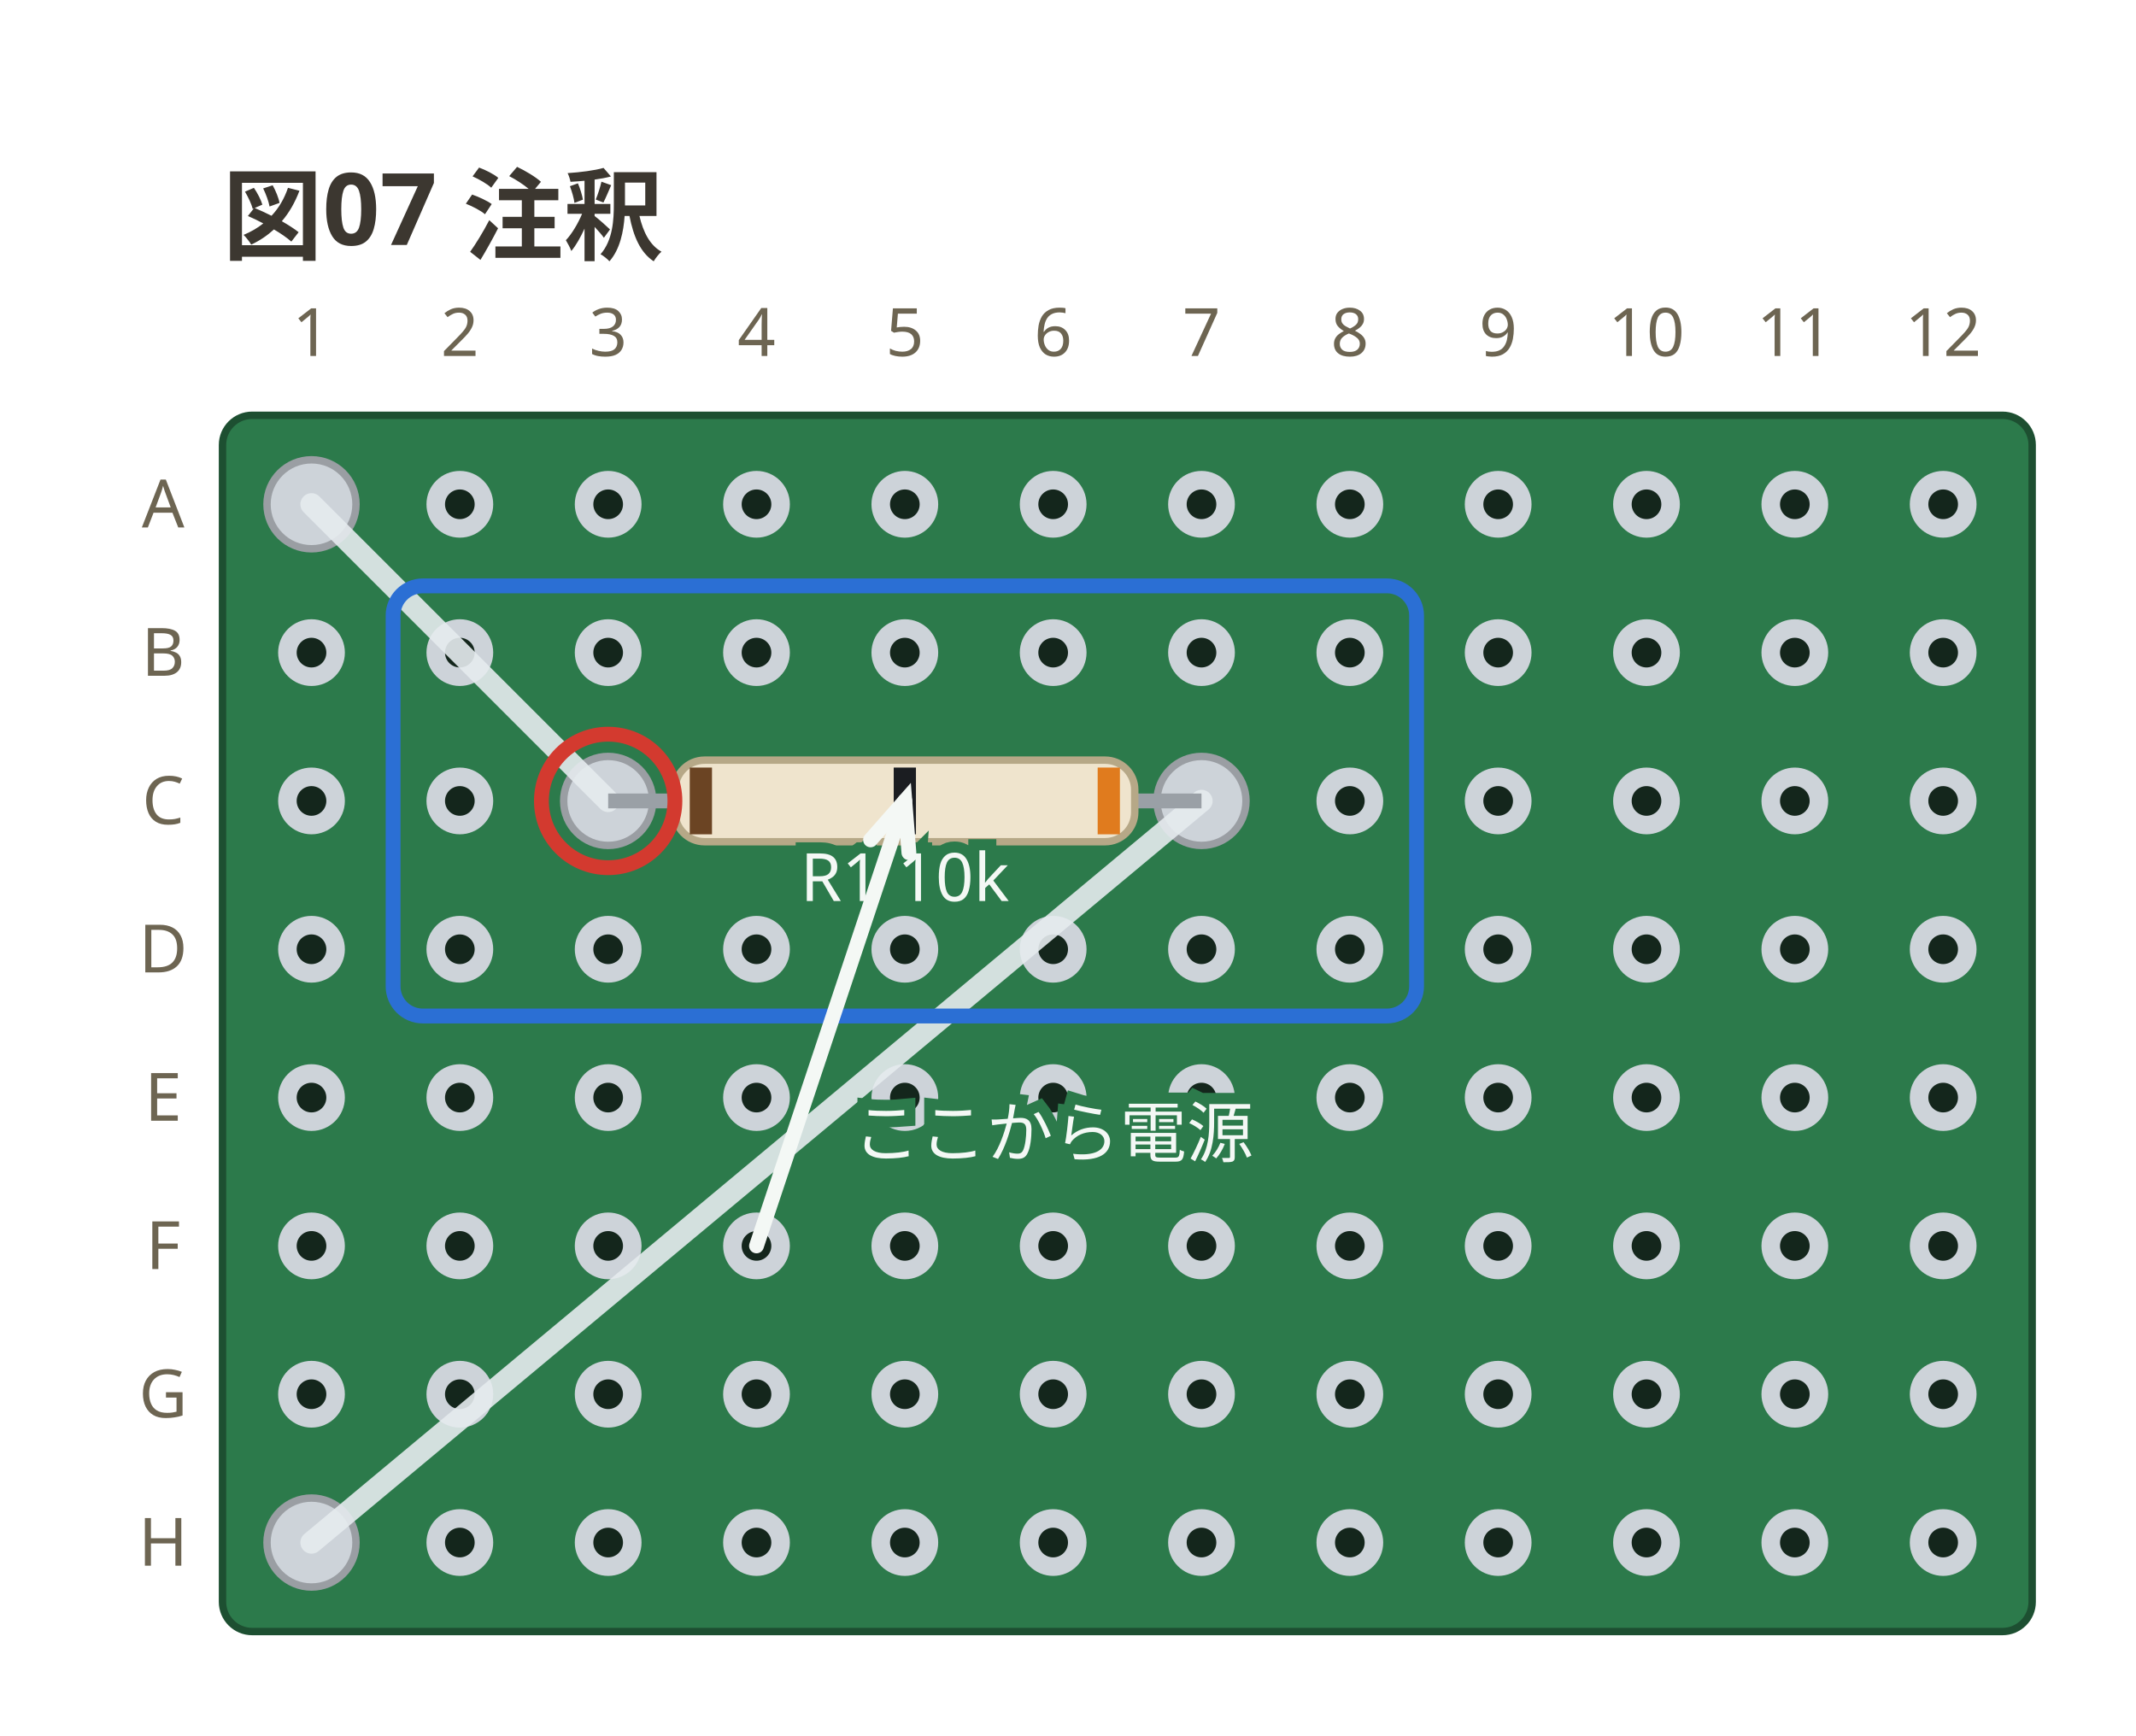
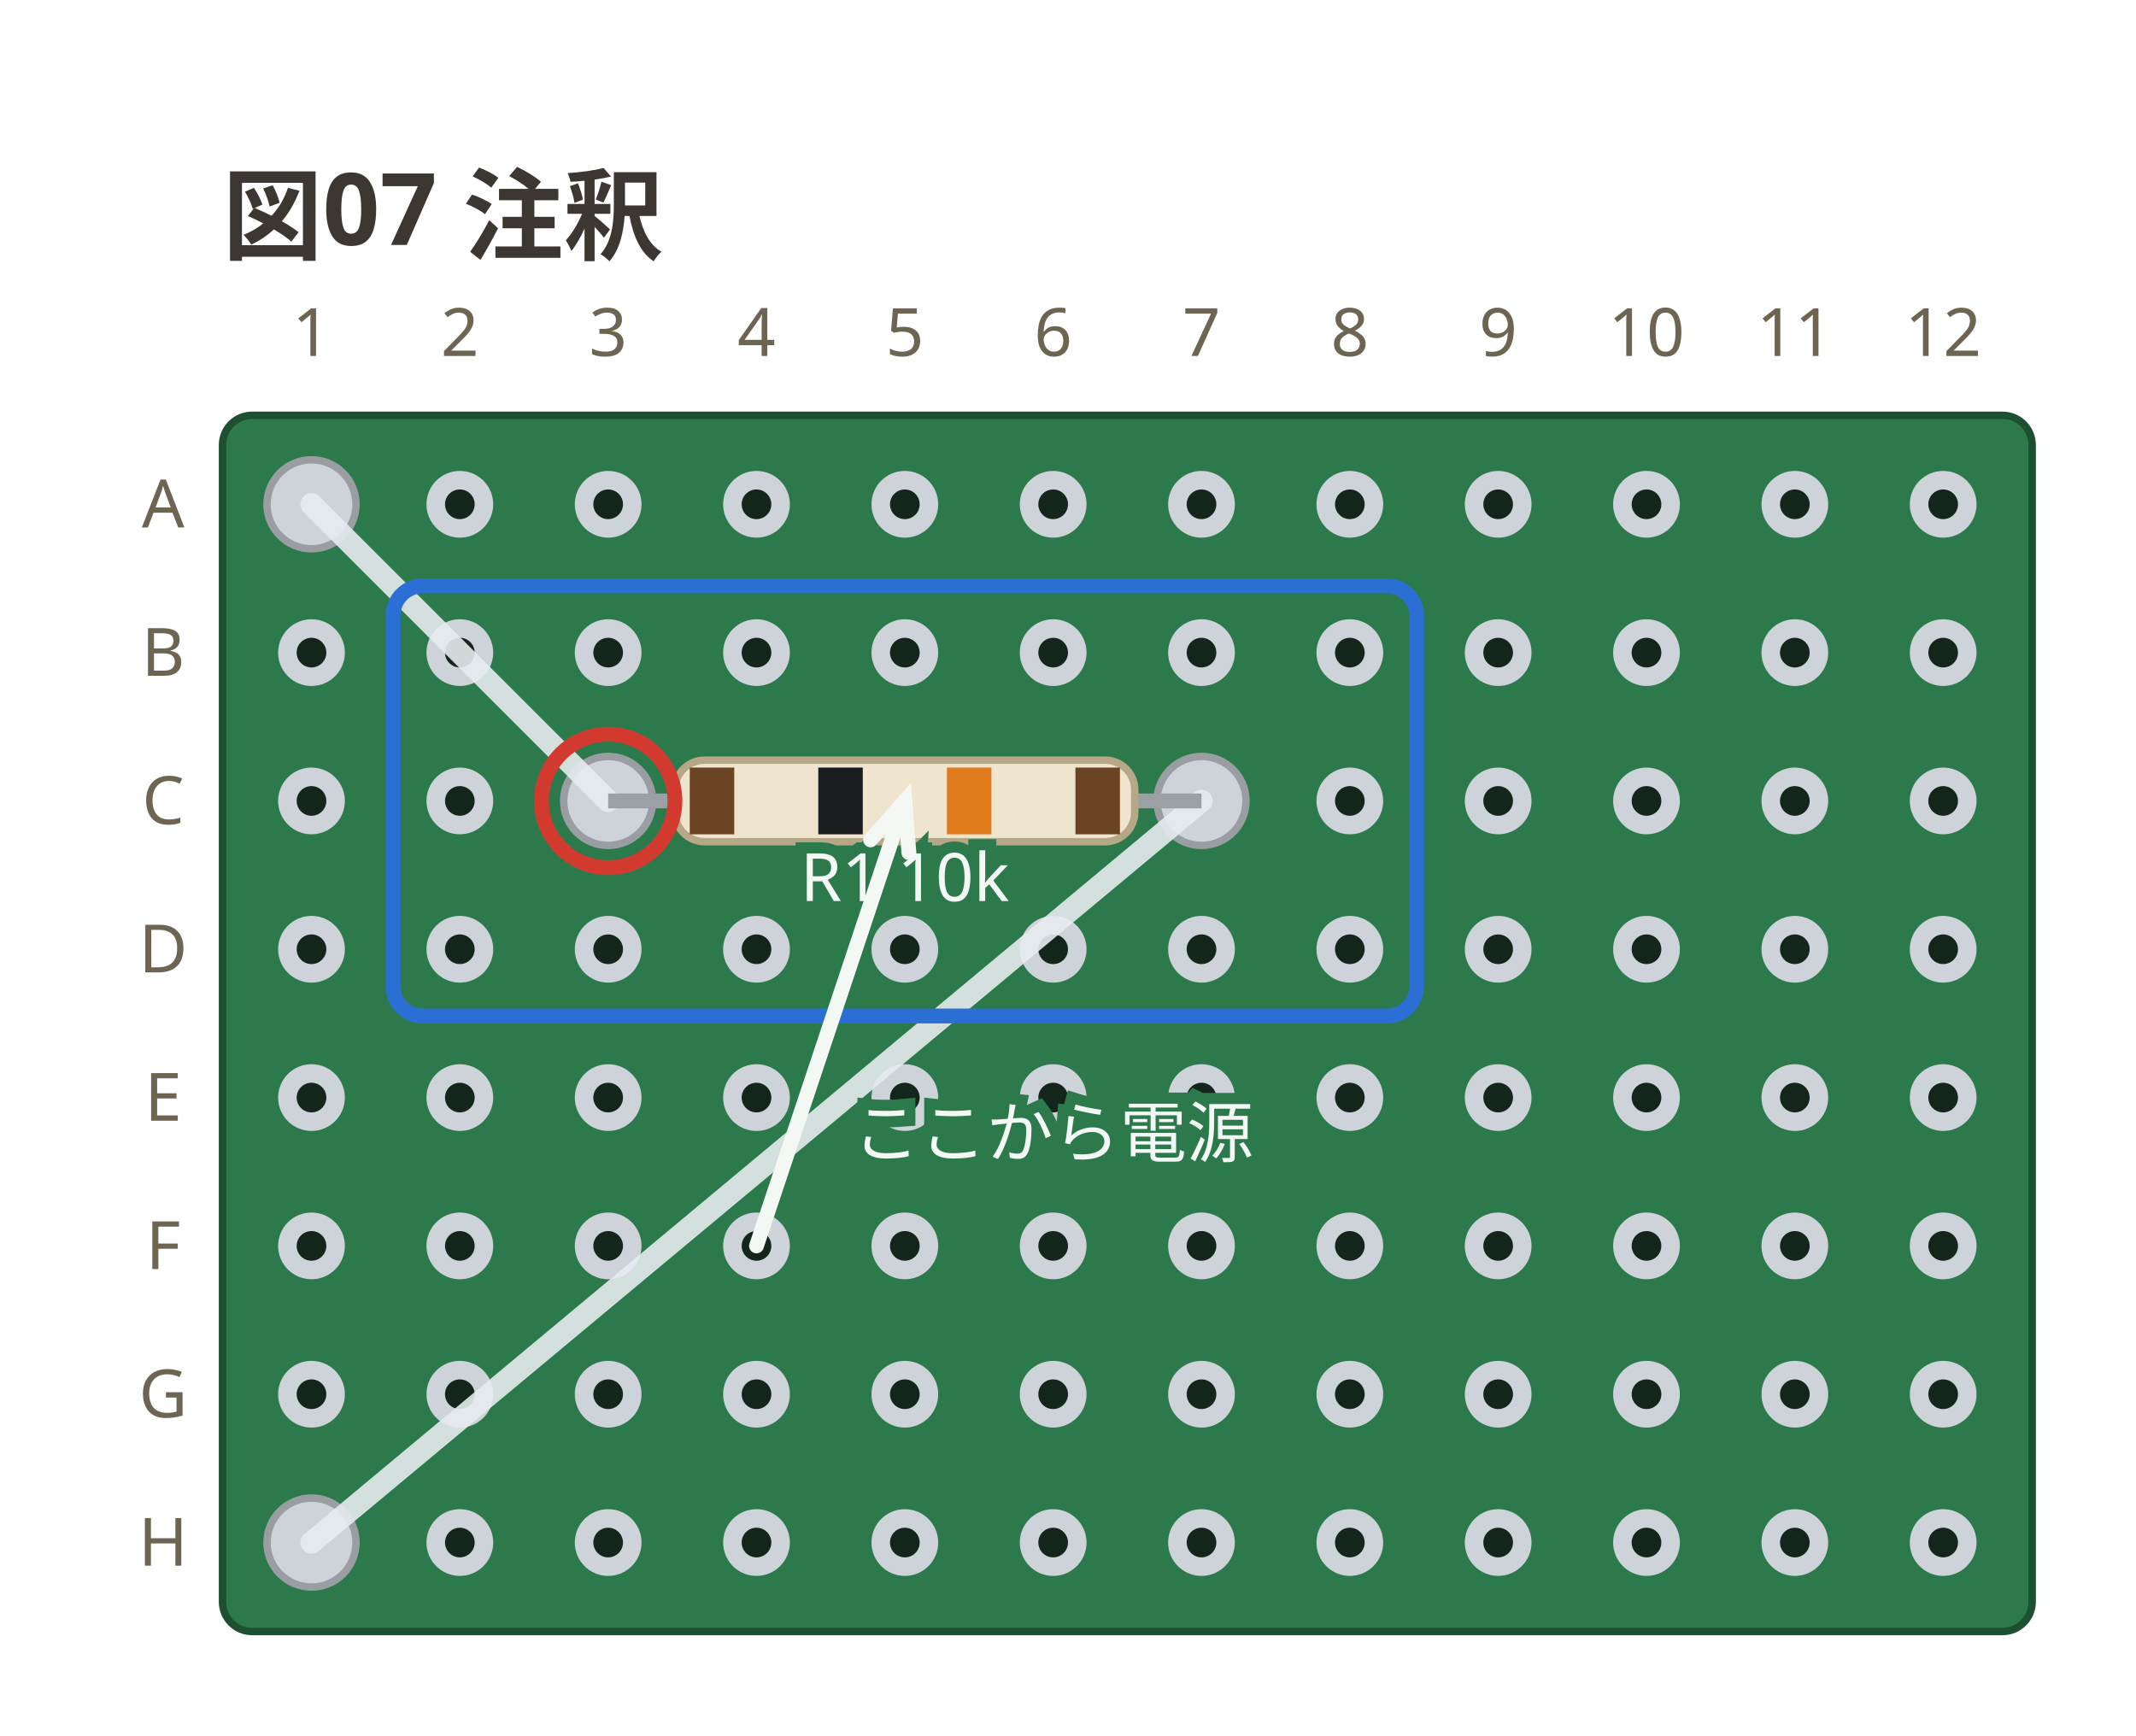
<svg xmlns="http://www.w3.org/2000/svg" viewBox="0 0 288 234" width="288" height="234" data-perfboard-fence="0.1.0" role="img">
  <text x="30" y="34" text-anchor="start" font-family="ui-sans-serif, system-ui, sans-serif" fill="#3c3730" font-size="13.5" font-weight="600">図07 注釈</text>
  <rect x="30" y="56" width="244" height="164" rx="4" fill="#2c7a4b" stroke="#1d4f31" stroke-width="1" />
  <circle cx="42" cy="68" r="3.25" fill="#14261c" stroke="#cdd3d9" stroke-width="2.5" />
  <circle cx="62" cy="68" r="3.25" fill="#14261c" stroke="#cdd3d9" stroke-width="2.5" />
  <circle cx="82" cy="68" r="3.25" fill="#14261c" stroke="#cdd3d9" stroke-width="2.5" />
  <circle cx="102" cy="68" r="3.25" fill="#14261c" stroke="#cdd3d9" stroke-width="2.5" />
  <circle cx="122" cy="68" r="3.25" fill="#14261c" stroke="#cdd3d9" stroke-width="2.5" />
  <circle cx="142" cy="68" r="3.25" fill="#14261c" stroke="#cdd3d9" stroke-width="2.5" />
  <circle cx="162" cy="68" r="3.25" fill="#14261c" stroke="#cdd3d9" stroke-width="2.5" />
  <circle cx="182" cy="68" r="3.25" fill="#14261c" stroke="#cdd3d9" stroke-width="2.5" />
  <circle cx="202" cy="68" r="3.25" fill="#14261c" stroke="#cdd3d9" stroke-width="2.5" />
  <circle cx="222" cy="68" r="3.25" fill="#14261c" stroke="#cdd3d9" stroke-width="2.5" />
  <circle cx="242" cy="68" r="3.25" fill="#14261c" stroke="#cdd3d9" stroke-width="2.5" />
  <circle cx="262" cy="68" r="3.25" fill="#14261c" stroke="#cdd3d9" stroke-width="2.5" />
  <circle cx="42" cy="88" r="3.25" fill="#14261c" stroke="#cdd3d9" stroke-width="2.5" />
  <circle cx="62" cy="88" r="3.25" fill="#14261c" stroke="#cdd3d9" stroke-width="2.5" />
  <circle cx="82" cy="88" r="3.25" fill="#14261c" stroke="#cdd3d9" stroke-width="2.5" />
  <circle cx="102" cy="88" r="3.25" fill="#14261c" stroke="#cdd3d9" stroke-width="2.5" />
  <circle cx="122" cy="88" r="3.25" fill="#14261c" stroke="#cdd3d9" stroke-width="2.5" />
  <circle cx="142" cy="88" r="3.25" fill="#14261c" stroke="#cdd3d9" stroke-width="2.5" />
  <circle cx="162" cy="88" r="3.25" fill="#14261c" stroke="#cdd3d9" stroke-width="2.5" />
  <circle cx="182" cy="88" r="3.25" fill="#14261c" stroke="#cdd3d9" stroke-width="2.5" />
  <circle cx="202" cy="88" r="3.25" fill="#14261c" stroke="#cdd3d9" stroke-width="2.5" />
  <circle cx="222" cy="88" r="3.25" fill="#14261c" stroke="#cdd3d9" stroke-width="2.5" />
  <circle cx="242" cy="88" r="3.25" fill="#14261c" stroke="#cdd3d9" stroke-width="2.5" />
  <circle cx="262" cy="88" r="3.25" fill="#14261c" stroke="#cdd3d9" stroke-width="2.5" />
  <circle cx="42" cy="108" r="3.25" fill="#14261c" stroke="#cdd3d9" stroke-width="2.5" />
  <circle cx="62" cy="108" r="3.25" fill="#14261c" stroke="#cdd3d9" stroke-width="2.5" />
  <circle cx="82" cy="108" r="3.25" fill="#14261c" stroke="#cdd3d9" stroke-width="2.5" />
  <circle cx="102" cy="108" r="3.25" fill="#14261c" stroke="#cdd3d9" stroke-width="2.5" />
  <circle cx="122" cy="108" r="3.25" fill="#14261c" stroke="#cdd3d9" stroke-width="2.5" />
  <circle cx="142" cy="108" r="3.25" fill="#14261c" stroke="#cdd3d9" stroke-width="2.5" />
  <circle cx="162" cy="108" r="3.25" fill="#14261c" stroke="#cdd3d9" stroke-width="2.5" />
  <circle cx="182" cy="108" r="3.25" fill="#14261c" stroke="#cdd3d9" stroke-width="2.5" />
  <circle cx="202" cy="108" r="3.25" fill="#14261c" stroke="#cdd3d9" stroke-width="2.5" />
  <circle cx="222" cy="108" r="3.25" fill="#14261c" stroke="#cdd3d9" stroke-width="2.5" />
  <circle cx="242" cy="108" r="3.25" fill="#14261c" stroke="#cdd3d9" stroke-width="2.5" />
  <circle cx="262" cy="108" r="3.25" fill="#14261c" stroke="#cdd3d9" stroke-width="2.5" />
  <circle cx="42" cy="128" r="3.25" fill="#14261c" stroke="#cdd3d9" stroke-width="2.5" />
  <circle cx="62" cy="128" r="3.25" fill="#14261c" stroke="#cdd3d9" stroke-width="2.5" />
  <circle cx="82" cy="128" r="3.25" fill="#14261c" stroke="#cdd3d9" stroke-width="2.5" />
  <circle cx="102" cy="128" r="3.25" fill="#14261c" stroke="#cdd3d9" stroke-width="2.5" />
  <circle cx="122" cy="128" r="3.25" fill="#14261c" stroke="#cdd3d9" stroke-width="2.5" />
  <circle cx="142" cy="128" r="3.25" fill="#14261c" stroke="#cdd3d9" stroke-width="2.5" />
  <circle cx="162" cy="128" r="3.25" fill="#14261c" stroke="#cdd3d9" stroke-width="2.5" />
  <circle cx="182" cy="128" r="3.25" fill="#14261c" stroke="#cdd3d9" stroke-width="2.5" />
  <circle cx="202" cy="128" r="3.25" fill="#14261c" stroke="#cdd3d9" stroke-width="2.5" />
  <circle cx="222" cy="128" r="3.25" fill="#14261c" stroke="#cdd3d9" stroke-width="2.5" />
  <circle cx="242" cy="128" r="3.25" fill="#14261c" stroke="#cdd3d9" stroke-width="2.5" />
  <circle cx="262" cy="128" r="3.25" fill="#14261c" stroke="#cdd3d9" stroke-width="2.5" />
  <circle cx="42" cy="148" r="3.25" fill="#14261c" stroke="#cdd3d9" stroke-width="2.5" />
  <circle cx="62" cy="148" r="3.25" fill="#14261c" stroke="#cdd3d9" stroke-width="2.5" />
  <circle cx="82" cy="148" r="3.25" fill="#14261c" stroke="#cdd3d9" stroke-width="2.5" />
  <circle cx="102" cy="148" r="3.25" fill="#14261c" stroke="#cdd3d9" stroke-width="2.5" />
  <circle cx="122" cy="148" r="3.25" fill="#14261c" stroke="#cdd3d9" stroke-width="2.5" />
  <circle cx="142" cy="148" r="3.25" fill="#14261c" stroke="#cdd3d9" stroke-width="2.5" />
  <circle cx="162" cy="148" r="3.25" fill="#14261c" stroke="#cdd3d9" stroke-width="2.5" />
  <circle cx="182" cy="148" r="3.25" fill="#14261c" stroke="#cdd3d9" stroke-width="2.5" />
  <circle cx="202" cy="148" r="3.25" fill="#14261c" stroke="#cdd3d9" stroke-width="2.5" />
  <circle cx="222" cy="148" r="3.25" fill="#14261c" stroke="#cdd3d9" stroke-width="2.5" />
  <circle cx="242" cy="148" r="3.25" fill="#14261c" stroke="#cdd3d9" stroke-width="2.5" />
  <circle cx="262" cy="148" r="3.25" fill="#14261c" stroke="#cdd3d9" stroke-width="2.5" />
  <circle cx="42" cy="168" r="3.25" fill="#14261c" stroke="#cdd3d9" stroke-width="2.5" />
  <circle cx="62" cy="168" r="3.25" fill="#14261c" stroke="#cdd3d9" stroke-width="2.5" />
  <circle cx="82" cy="168" r="3.25" fill="#14261c" stroke="#cdd3d9" stroke-width="2.5" />
  <circle cx="102" cy="168" r="3.25" fill="#14261c" stroke="#cdd3d9" stroke-width="2.5" />
  <circle cx="122" cy="168" r="3.25" fill="#14261c" stroke="#cdd3d9" stroke-width="2.5" />
  <circle cx="142" cy="168" r="3.25" fill="#14261c" stroke="#cdd3d9" stroke-width="2.5" />
  <circle cx="162" cy="168" r="3.25" fill="#14261c" stroke="#cdd3d9" stroke-width="2.5" />
  <circle cx="182" cy="168" r="3.25" fill="#14261c" stroke="#cdd3d9" stroke-width="2.5" />
  <circle cx="202" cy="168" r="3.25" fill="#14261c" stroke="#cdd3d9" stroke-width="2.5" />
  <circle cx="222" cy="168" r="3.25" fill="#14261c" stroke="#cdd3d9" stroke-width="2.5" />
  <circle cx="242" cy="168" r="3.25" fill="#14261c" stroke="#cdd3d9" stroke-width="2.5" />
  <circle cx="262" cy="168" r="3.25" fill="#14261c" stroke="#cdd3d9" stroke-width="2.5" />
  <circle cx="42" cy="188" r="3.25" fill="#14261c" stroke="#cdd3d9" stroke-width="2.5" />
  <circle cx="62" cy="188" r="3.25" fill="#14261c" stroke="#cdd3d9" stroke-width="2.5" />
  <circle cx="82" cy="188" r="3.25" fill="#14261c" stroke="#cdd3d9" stroke-width="2.5" />
  <circle cx="102" cy="188" r="3.25" fill="#14261c" stroke="#cdd3d9" stroke-width="2.5" />
  <circle cx="122" cy="188" r="3.25" fill="#14261c" stroke="#cdd3d9" stroke-width="2.5" />
  <circle cx="142" cy="188" r="3.25" fill="#14261c" stroke="#cdd3d9" stroke-width="2.5" />
  <circle cx="162" cy="188" r="3.25" fill="#14261c" stroke="#cdd3d9" stroke-width="2.5" />
  <circle cx="182" cy="188" r="3.25" fill="#14261c" stroke="#cdd3d9" stroke-width="2.5" />
  <circle cx="202" cy="188" r="3.25" fill="#14261c" stroke="#cdd3d9" stroke-width="2.5" />
  <circle cx="222" cy="188" r="3.25" fill="#14261c" stroke="#cdd3d9" stroke-width="2.5" />
  <circle cx="242" cy="188" r="3.25" fill="#14261c" stroke="#cdd3d9" stroke-width="2.5" />
  <circle cx="262" cy="188" r="3.25" fill="#14261c" stroke="#cdd3d9" stroke-width="2.5" />
  <circle cx="42" cy="208" r="3.25" fill="#14261c" stroke="#cdd3d9" stroke-width="2.5" />
  <circle cx="62" cy="208" r="3.25" fill="#14261c" stroke="#cdd3d9" stroke-width="2.5" />
  <circle cx="82" cy="208" r="3.25" fill="#14261c" stroke="#cdd3d9" stroke-width="2.5" />
  <circle cx="102" cy="208" r="3.25" fill="#14261c" stroke="#cdd3d9" stroke-width="2.5" />
  <circle cx="122" cy="208" r="3.25" fill="#14261c" stroke="#cdd3d9" stroke-width="2.5" />
  <circle cx="142" cy="208" r="3.25" fill="#14261c" stroke="#cdd3d9" stroke-width="2.5" />
  <circle cx="162" cy="208" r="3.25" fill="#14261c" stroke="#cdd3d9" stroke-width="2.5" />
  <circle cx="182" cy="208" r="3.25" fill="#14261c" stroke="#cdd3d9" stroke-width="2.5" />
  <circle cx="202" cy="208" r="3.25" fill="#14261c" stroke="#cdd3d9" stroke-width="2.5" />
  <circle cx="222" cy="208" r="3.25" fill="#14261c" stroke="#cdd3d9" stroke-width="2.5" />
  <circle cx="242" cy="208" r="3.25" fill="#14261c" stroke="#cdd3d9" stroke-width="2.5" />
  <circle cx="262" cy="208" r="3.25" fill="#14261c" stroke="#cdd3d9" stroke-width="2.5" />
  <text x="22" y="68" text-anchor="middle" font-family="ui-sans-serif, system-ui, sans-serif" fill="#6d6552" font-size="9" dominant-baseline="middle">A</text>
  <text x="22" y="88" text-anchor="middle" font-family="ui-sans-serif, system-ui, sans-serif" fill="#6d6552" font-size="9" dominant-baseline="middle">B</text>
  <text x="22" y="108" text-anchor="middle" font-family="ui-sans-serif, system-ui, sans-serif" fill="#6d6552" font-size="9" dominant-baseline="middle">C</text>
  <text x="22" y="128" text-anchor="middle" font-family="ui-sans-serif, system-ui, sans-serif" fill="#6d6552" font-size="9" dominant-baseline="middle">D</text>
  <text x="22" y="148" text-anchor="middle" font-family="ui-sans-serif, system-ui, sans-serif" fill="#6d6552" font-size="9" dominant-baseline="middle">E</text>
  <text x="22" y="168" text-anchor="middle" font-family="ui-sans-serif, system-ui, sans-serif" fill="#6d6552" font-size="9" dominant-baseline="middle">F</text>
  <text x="22" y="188" text-anchor="middle" font-family="ui-sans-serif, system-ui, sans-serif" fill="#6d6552" font-size="9" dominant-baseline="middle">G</text>
  <text x="22" y="208" text-anchor="middle" font-family="ui-sans-serif, system-ui, sans-serif" fill="#6d6552" font-size="9" dominant-baseline="middle">H</text>
  <text x="42" y="48" text-anchor="middle" font-family="ui-sans-serif, system-ui, sans-serif" fill="#6d6552" font-size="9">1</text>
  <text x="62" y="48" text-anchor="middle" font-family="ui-sans-serif, system-ui, sans-serif" fill="#6d6552" font-size="9">2</text>
  <text x="82" y="48" text-anchor="middle" font-family="ui-sans-serif, system-ui, sans-serif" fill="#6d6552" font-size="9">3</text>
  <text x="102" y="48" text-anchor="middle" font-family="ui-sans-serif, system-ui, sans-serif" fill="#6d6552" font-size="9">4</text>
  <text x="122" y="48" text-anchor="middle" font-family="ui-sans-serif, system-ui, sans-serif" fill="#6d6552" font-size="9">5</text>
  <text x="142" y="48" text-anchor="middle" font-family="ui-sans-serif, system-ui, sans-serif" fill="#6d6552" font-size="9">6</text>
  <text x="162" y="48" text-anchor="middle" font-family="ui-sans-serif, system-ui, sans-serif" fill="#6d6552" font-size="9">7</text>
  <text x="182" y="48" text-anchor="middle" font-family="ui-sans-serif, system-ui, sans-serif" fill="#6d6552" font-size="9">8</text>
  <text x="202" y="48" text-anchor="middle" font-family="ui-sans-serif, system-ui, sans-serif" fill="#6d6552" font-size="9">9</text>
  <text x="222" y="48" text-anchor="middle" font-family="ui-sans-serif, system-ui, sans-serif" fill="#6d6552" font-size="9">10</text>
  <text x="242" y="48" text-anchor="middle" font-family="ui-sans-serif, system-ui, sans-serif" fill="#6d6552" font-size="9">11</text>
  <text x="262" y="48" text-anchor="middle" font-family="ui-sans-serif, system-ui, sans-serif" fill="#6d6552" font-size="9">12</text>
  <circle cx="82" cy="108" r="6" fill="#cdd3d9" stroke="#9a9ea3" stroke-width="1" />
  <circle cx="162" cy="108" r="6" fill="#cdd3d9" stroke="#9a9ea3" stroke-width="1" />
  <circle cx="42" cy="68" r="6" fill="#cdd3d9" stroke="#9a9ea3" stroke-width="1" />
  <circle cx="42" cy="208" r="6" fill="#cdd3d9" stroke="#9a9ea3" stroke-width="1" />
  <line x1="42" y1="68" x2="82" y2="108" stroke="#e6ebef" stroke-width="3" stroke-linecap="round" stroke-opacity="0.9" />
  <line x1="162" y1="108" x2="42" y2="208" stroke="#e6ebef" stroke-width="3" stroke-linecap="round" stroke-opacity="0.9" />
  <line x1="82" y1="108" x2="162" y2="108" stroke="#9aa0a6" stroke-width="2" />
  <g transform="translate(122 108) rotate(0)">
    <rect x="-31" y="-5.5" width="62" height="11" rx="4" fill="#efe4cd" stroke="#b6a887" stroke-width="1" />
-     <rect x="-29" y="-4.5" width="3" height="9" fill="#6b4423" />
-     <rect x="-1.5" y="-4.5" width="3" height="9" fill="#1b1d21" />
-     <rect x="26" y="-4.5" width="3" height="9" fill="#e07b1e" />
+     <rect x="-29" y="-4.5" width="6" height="9" fill="#6b4423" />
+     <rect x="-11.67" y="-4.5" width="6" height="9" fill="#1b1d21" />
+     <rect x="5.67" y="-4.5" width="6" height="9" fill="#e07b1e" />
+     <rect x="23" y="-4.5" width="6" height="9" fill="#6b4423" />
  </g>
  <text x="122" y="121.5" text-anchor="middle" font-family="ui-sans-serif, system-ui, sans-serif" stroke="#2c7a4b" stroke-width="3" paint-order="stroke" fill="#f4f8f5" font-size="9">R1 10k</text>
  <circle cx="82" cy="108" r="9" fill="none" stroke="#d33a2f" stroke-width="2" />
  <rect x="53" y="79" width="138" height="58" rx="4" fill="none" stroke="#2b6fd4" stroke-width="2" />
  <line x1="102" y1="168" x2="122" y2="108" stroke="#f4f8f5" stroke-width="2" stroke-linecap="round" />
  <polyline points="117.38,113.25 122,108 122.55,114.98" fill="none" stroke="#f4f8f5" stroke-width="2" stroke-linecap="round" />
  <text x="142" y="156" text-anchor="middle" font-family="ui-sans-serif, system-ui, sans-serif" stroke="#2c7a4b" stroke-width="3" paint-order="stroke" fill="#f4f8f5" font-size="9">ここから電源</text>
</svg>
